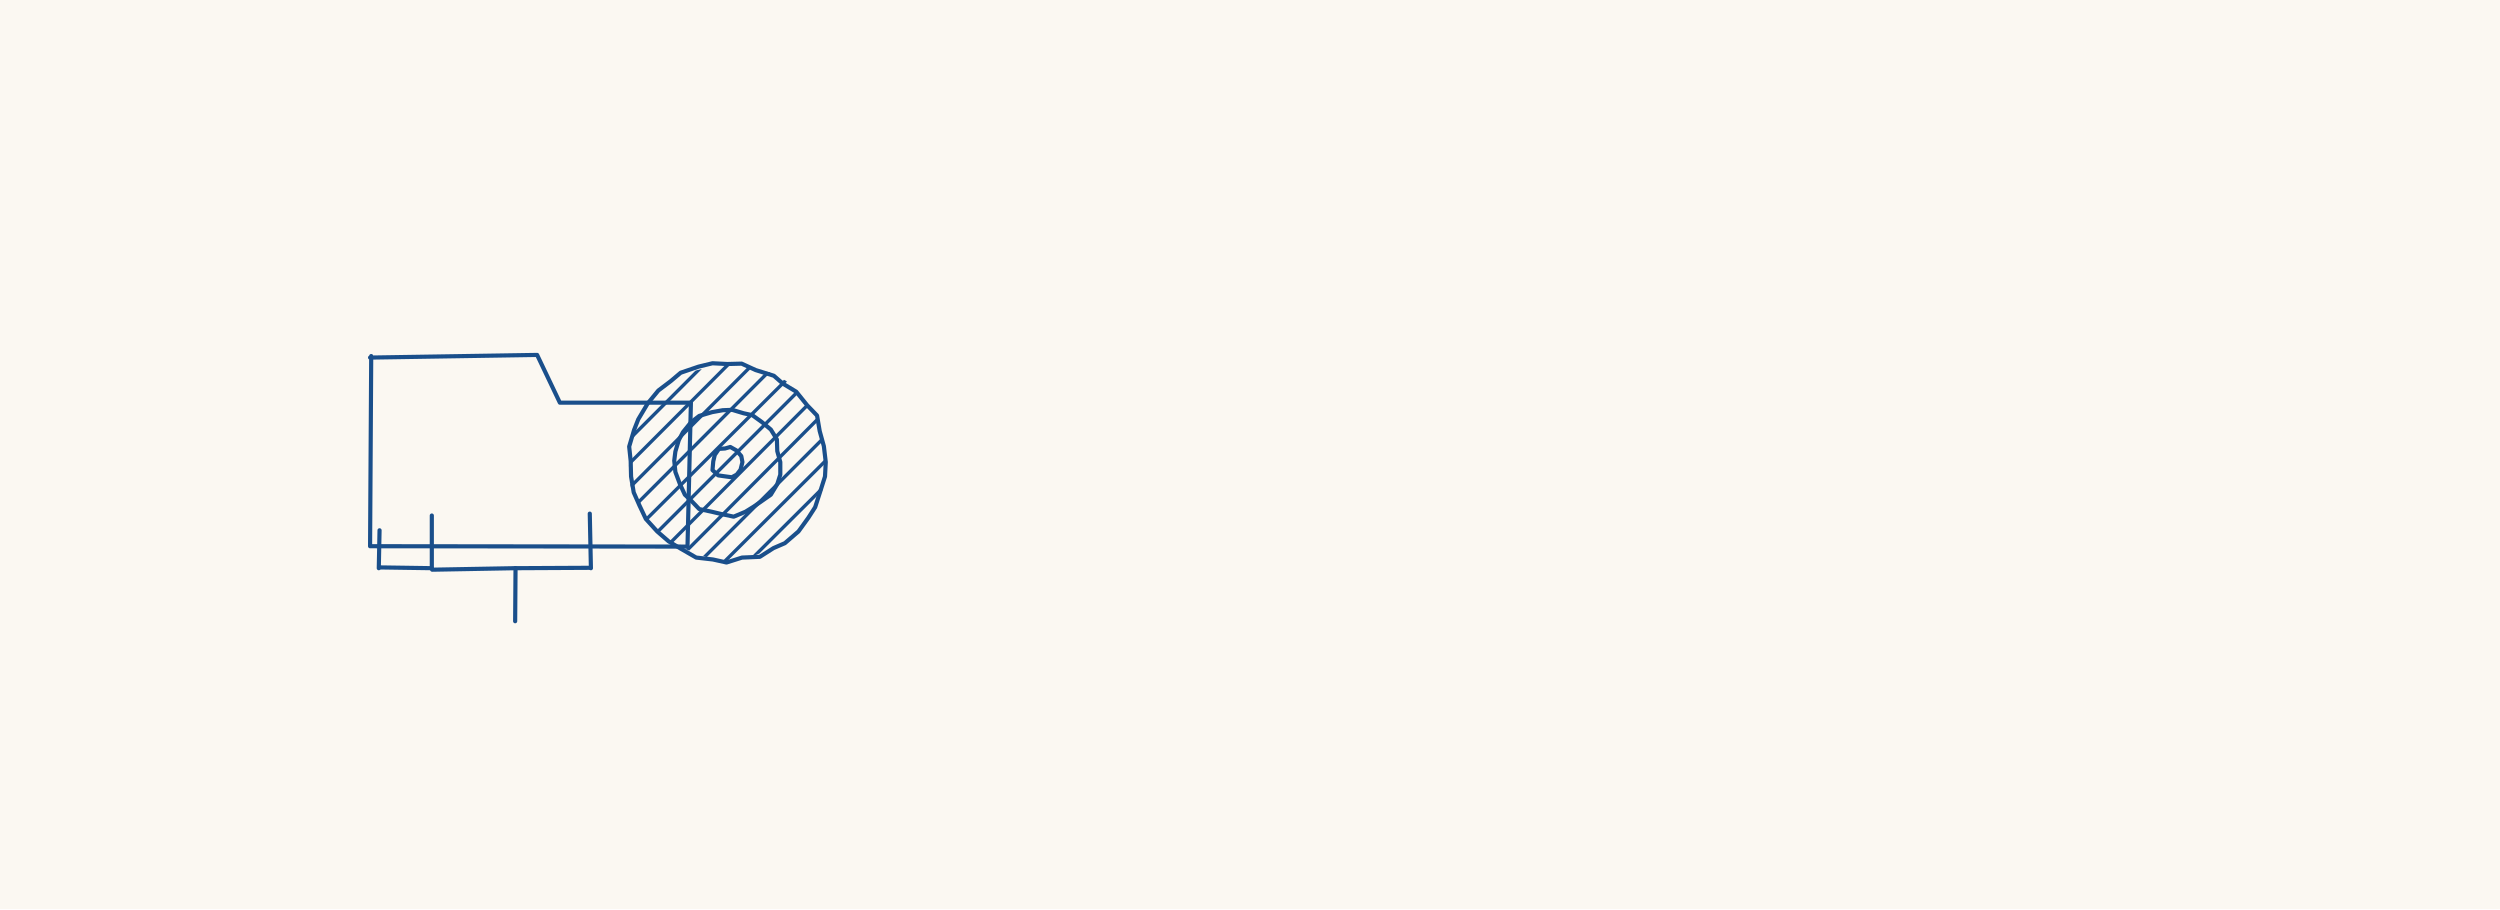
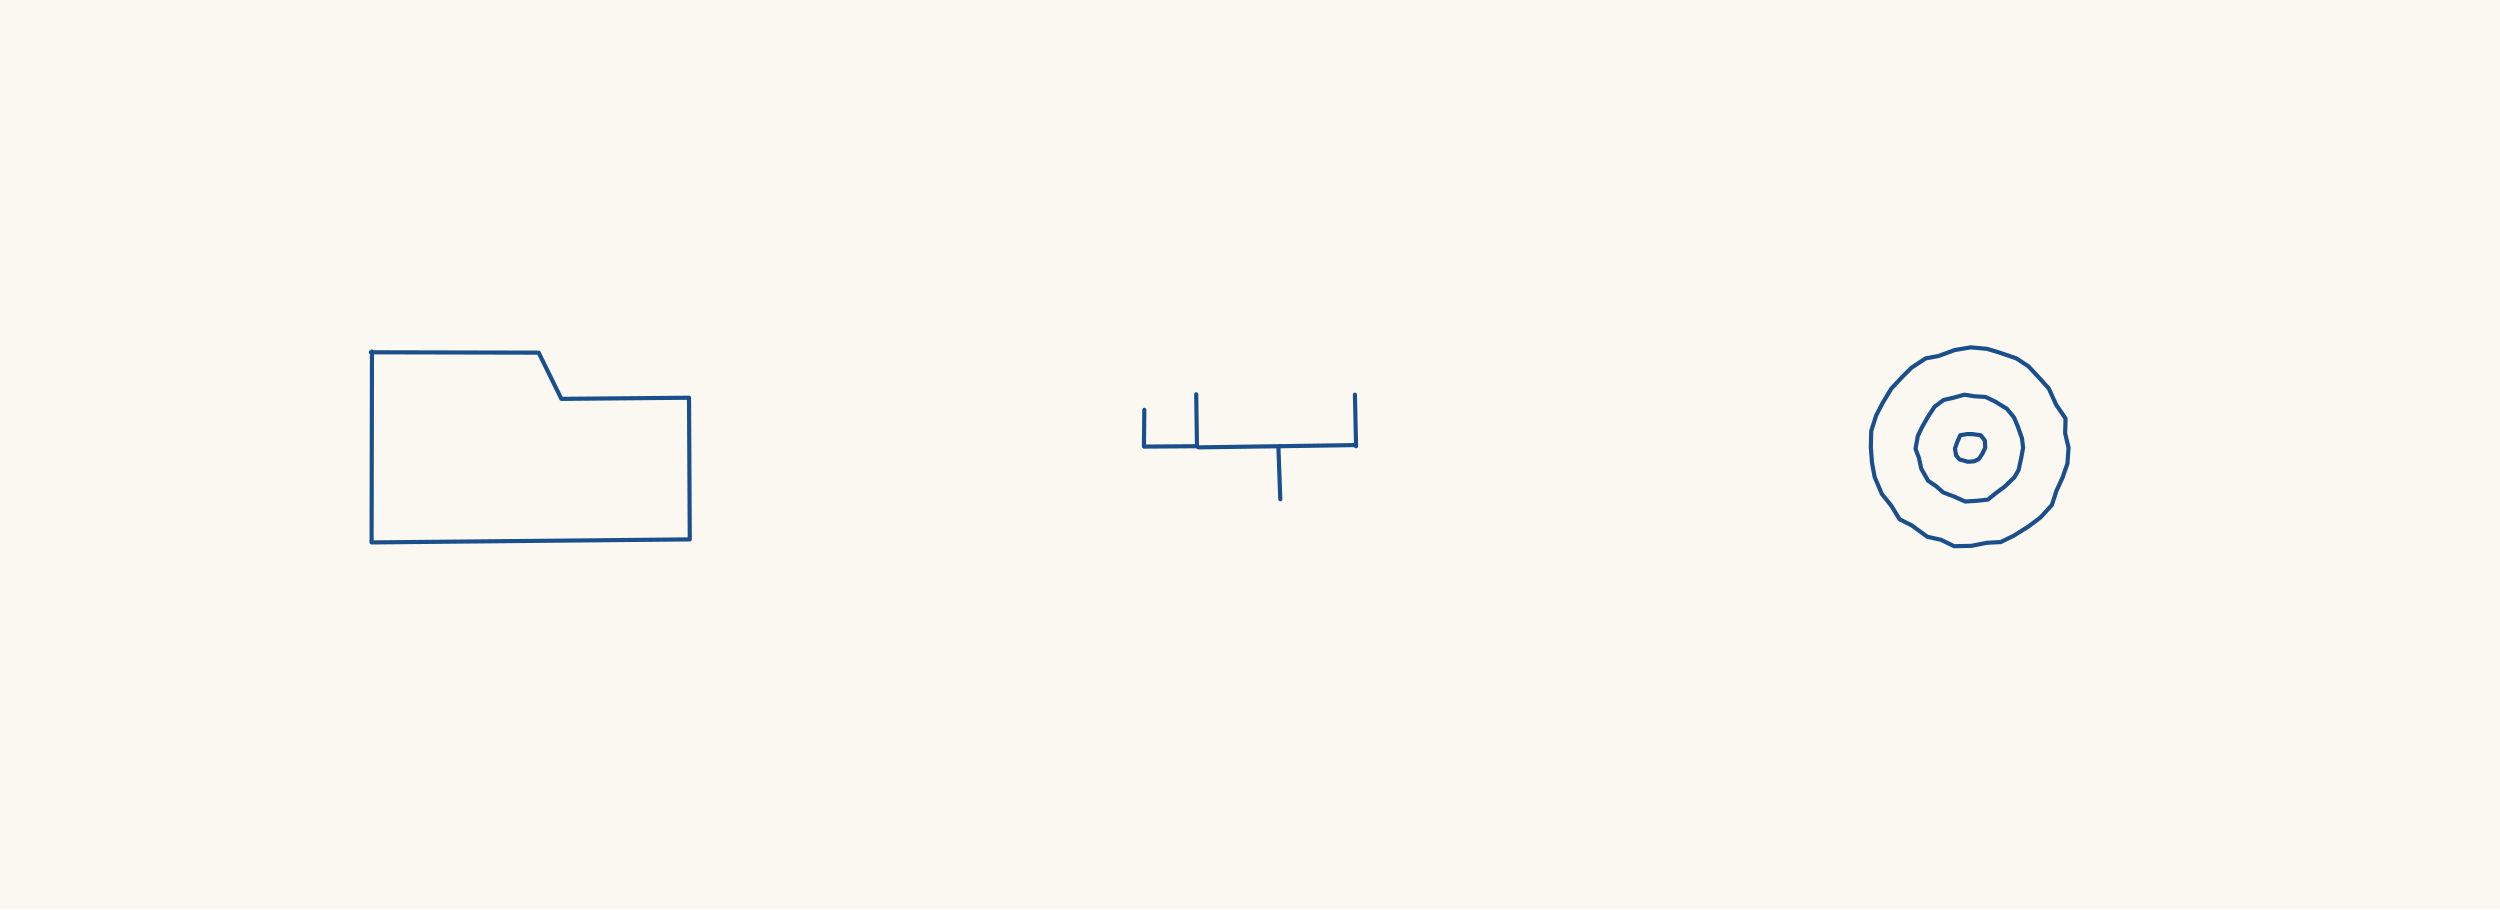
<svg xmlns="http://www.w3.org/2000/svg" viewBox="0 0 660 240" role="img" aria-label="ボールペン画: handson-03-linux-filesystem">
  <rect width="660" height="240" fill="#fbf8f2" />
  <g stroke="#1a4f8b" stroke-width="1.1" fill="none" stroke-linecap="round" stroke-linejoin="round">
-     <path d="M 98.0 94.0 L 97.7 144.2 L 181.5 144.3 L 182.4 106.3 L 147.8 106.3 L 141.8 93.7 L 97.7 94.4" />
-     <path d="M 136.0 164.0 L 136.1 150.1" />
-     <path d="M 136.0 150.0 L 114.1 150.4" />
-     <path d="M 114.0 150.0 L 114.0 136.1" />
-     <path d="M 136.0 150.0 L 155.7 149.9" />
-     <path d="M 156.0 150.0 L 155.7 135.6" />
-     <path d="M 114.0 150.0 L 100.5 149.8" />
-     <path d="M 100.0 150.0 L 100.2 140.0" />
-     <path d="M 218.0 122.0 L 217.8 125.8 L 216.4 130.2 L 215.2 133.9 L 213.4 136.7 L 210.8 140.3 L 207.2 143.4 L 204.2 144.7 L 200.6 147.0 L 195.9 147.2 L 191.8 148.5 L 188.2 147.7 L 183.8 147.2 L 179.8 144.9 L 176.5 142.9 L 173.5 140.3 L 170.5 137.0 L 168.8 133.4 L 167.3 130.0 L 166.6 125.8 L 166.5 121.7 L 166.1 117.9 L 167.4 113.5 L 168.5 110.7 L 171.0 106.5 L 173.8 103.1 L 177.1 100.6 L 179.7 98.4 L 184.4 96.8 L 188.1 95.9 L 192.0 96.1 L 195.8 96.0 L 199.5 97.7 L 204.3 99.2 L 206.7 101.3 L 210.2 103.4 L 213.1 107.0 L 215.7 109.7 L 216.4 113.8 L 217.5 117.8 Z" />
-     <path d="M 206.0 122.0 L 206.0 125.3 L 205.2 127.8 L 203.5 130.6 L 201.5 132.0 L 198.9 133.8 L 196.8 135.1 L 193.7 136.4 L 190.4 135.7 L 187.9 135.1 L 184.6 134.4 L 182.5 132.2 L 180.8 130.6 L 179.5 127.8 L 178.3 124.6 L 178.0 121.6 L 178.3 119.2 L 179.2 116.2 L 180.3 114.1 L 182.4 111.5 L 184.6 109.8 L 188.0 108.8 L 190.8 108.3 L 193.3 108.2 L 196.3 109.1 L 198.6 109.6 L 201.1 111.4 L 203.5 113.4 L 205.1 116.0 L 205.2 119.1 Z" />
-     <path d="M 196.0 122.0 L 195.5 124.0 L 194.5 125.3 L 193.2 126.0 L 191.0 125.7 L 189.6 125.5 L 188.1 124.1 L 188.3 121.8 L 188.7 120.1 L 189.8 118.5 L 191.4 118.4 L 192.8 118.0 L 194.4 118.9 L 195.7 120.4 Z" />
-   </g>
-   <g stroke="#1a4f8b" stroke-width="0.9" fill="none" stroke-linecap="round">
-     <clipPath id="c-fs">
-       <path d="M 218.0 122.0 L 217.6 126.0 L 217.0 130.1 L 215.1 133.5 L 212.5 136.7 L 209.9 140.1 L 207.3 142.9 L 203.9 144.8 L 200.3 146.2 L 196.1 148.0 L 191.8 148.3 L 187.8 147.6 L 184.1 146.2 L 180.3 144.7 L 176.5 143.0 L 173.2 140.3 L 170.9 137.3 L 168.8 133.4 L 167.0 130.6 L 165.9 125.7 L 166.1 121.7 L 166.2 118.1 L 167.5 114.2 L 168.9 109.9 L 170.9 106.7 L 173.9 103.8 L 177.1 100.7 L 180.7 98.8 L 184.1 97.7 L 188.1 96.8 L 192.3 95.9 L 196.1 96.5 L 199.8 97.7 L 203.3 98.3 L 207.6 100.6 L 210.1 103.8 L 212.6 106.6 L 215.3 110.4 L 216.8 114.3 L 217.4 117.7 Z" />
-     </clipPath>
-     <g clip-path="url(#c-fs)">
-       <path d="M 82.7 116.7 L 186.6 12.7 M 85.9 119.9 L 189.8 16.0 M 89.1 123.1 L 193.1 19.3 M 92.3 126.3 L 196.0 22.5 M 95.5 129.5 L 199.4 25.7 M 98.6 132.6 L 202.4 28.3 M 101.8 135.8 L 205.6 31.5 M 105.0 139.0 L 209.2 34.6 M 108.2 142.2 L 212.2 38.1 M 111.4 145.4 L 215.3 41.5 M 114.5 148.5 L 218.6 44.7 M 117.7 151.7 L 221.9 47.8 M 120.9 154.9 L 224.8 50.8 M 124.1 158.1 L 227.7 54.3 M 127.3 161.3 L 231.0 57.4 M 130.5 164.5 L 234.8 60.1 M 133.6 167.6 L 237.2 63.8 M 136.8 170.8 L 240.8 67.2 M 140.0 174.0 L 244.0 70.0 M 143.2 177.2 L 246.8 73.2 M 146.4 180.4 L 250.2 76.2 M 149.5 183.5 L 253.5 79.6 M 152.7 186.7 L 257.1 82.6 M 155.9 189.9 L 260.0 86.2 M 159.1 193.1 L 263.1 89.0 M 162.3 196.3 L 266.3 92.6 M 165.5 199.5 L 269.3 95.8 M 168.6 202.6 L 272.8 98.7 M 171.8 205.8 L 275.7 101.6 M 175.0 209.0 L 278.9 105.1 M 178.2 212.2 L 282.3 108.1 M 181.4 215.4 L 285.6 111.1 M 184.5 218.5 L 288.9 114.6 M 187.7 221.7 L 291.4 118.0 M 190.9 224.9 L 295.0 121.1 M 194.1 228.1 L 297.7 124.0" />
+     <g transform="translate(0.2 -1.2)">
+       <path d="M 98.0 94.0 L 97.9 144.4 L 181.9 143.6 L 181.7 106.2 L 148.0 106.5 L 142.0 94.3 L 97.7 94.2" />
+     </g>
+     <g transform="translate(202.0 -32.2)">
+       <path d="M 136.0 164.0 L 135.5 150.3" />
+       <path d="M 136.0 150.0 L 114.4 150.3" />
+       <path d="M 114.0 150.0 L 113.8 136.3" />
+       <path d="M 136.0 150.0 L 155.8 149.7" />
+       <path d="M 156.0 150.0 L 155.7 136.4" />
+       <path d="M 114.0 150.0 L 100.1 150.1" />
+       <path d="M 100.0 150.0 L 100.1 140.4" />
+     </g>
+     <g transform="translate(328.1 -3.8)">
+       <path d="M 218.0 122.0 L 217.7 126.2 L 216.4 129.9 L 214.8 133.4 L 213.6 137.1 L 210.6 140.4 L 207.4 142.8 L 203.4 145.3 L 200.1 146.9 L 196.4 147.1 L 192.4 147.9 L 187.8 148.0 L 184.3 146.3 L 180.7 145.5 L 176.6 142.5 L 173.4 140.9 L 171.2 137.3 L 168.7 134.2 L 166.8 129.7 L 166.1 125.9 L 165.8 121.9 L 165.9 117.6 L 167.2 113.5 L 168.9 110.2 L 171.2 106.4 L 174.1 103.3 L 176.5 100.9 L 180.3 98.4 L 183.6 97.8 L 188.0 96.2 L 192.2 95.5 L 196.5 95.9 L 199.5 96.8 L 204.2 98.4 L 207.4 100.5 L 210.4 103.7 L 212.8 106.4 L 214.7 110.6 L 217.2 114.3 L 217.1 118.2 Z" />
+       <path d="M 206.0 122.0 L 205.5 124.7 L 204.8 127.9 L 203.7 129.8 L 201.1 132.3 L 198.8 134.0 L 196.7 135.7 L 193.9 136.0 L 190.7 136.2 L 187.8 134.9 L 184.9 133.8 L 183.1 132.2 L 180.9 130.7 L 179.1 127.5 L 178.5 124.7 L 177.6 122.3 L 178.2 118.9 L 179.3 116.6 L 180.9 113.8 L 182.6 111.2 L 185.0 109.4 L 187.6 108.8 L 190.5 108.0 L 193.0 108.4 L 196.1 108.6 L 198.6 109.8 L 201.7 111.7 L 203.6 114.0 L 204.6 116.4 L 205.7 119.5 Z" />
+       <path d="M 196.0 122.0 L 195.3 123.5 L 194.3 125.0 L 193.0 125.6 L 191.4 125.7 L 189.2 125.1 L 188.3 124.0 L 188.0 122.2 L 188.7 120.3 L 189.4 118.7 L 191.2 118.4 L 192.6 118.4 L 194.8 118.7 L 195.9 120.1 Z" />
    </g>
  </g>
</svg>
